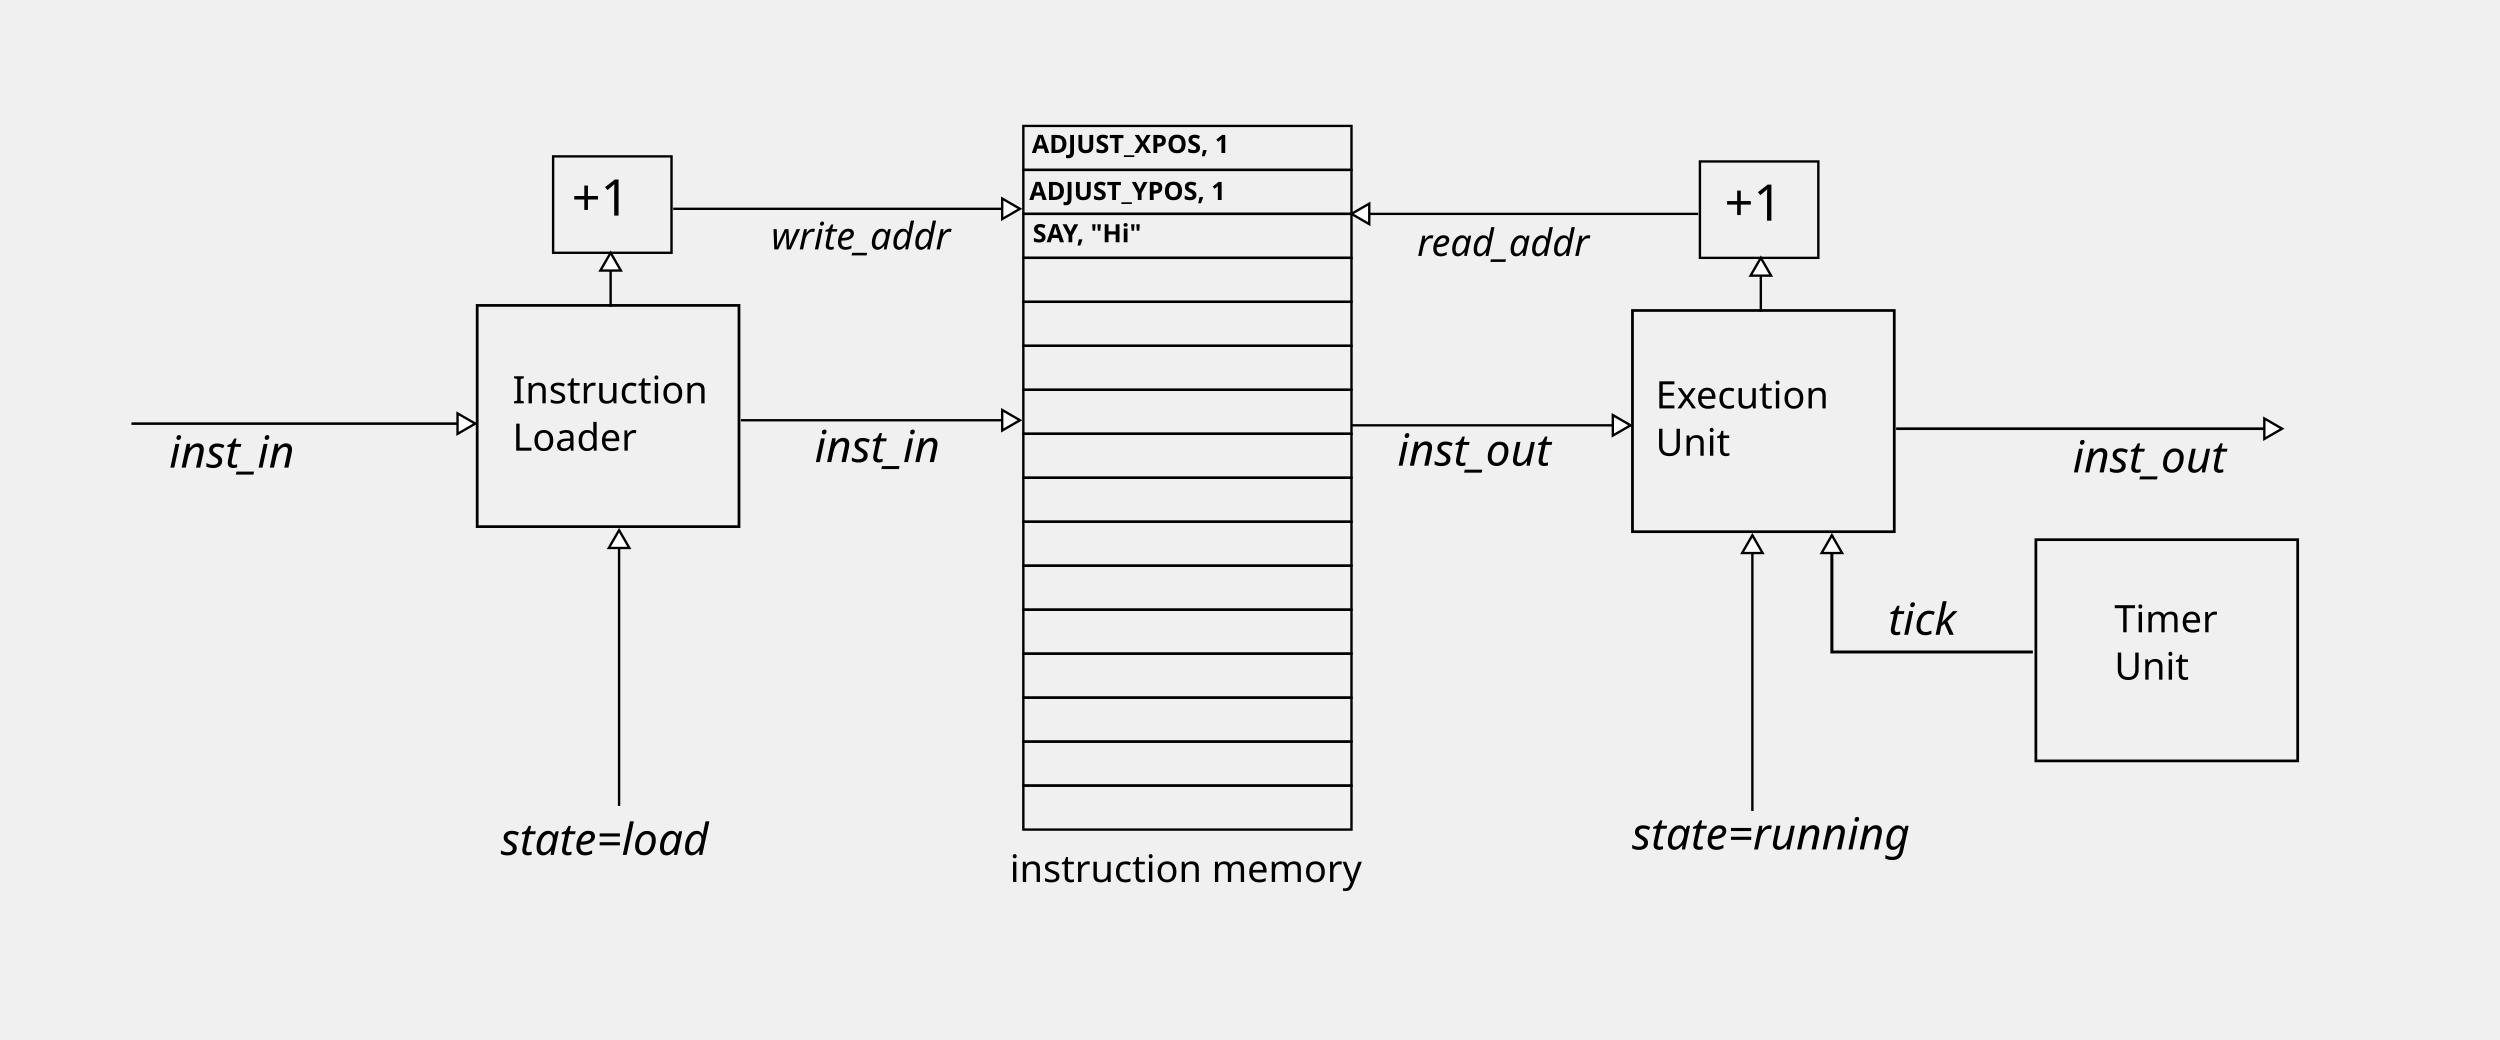
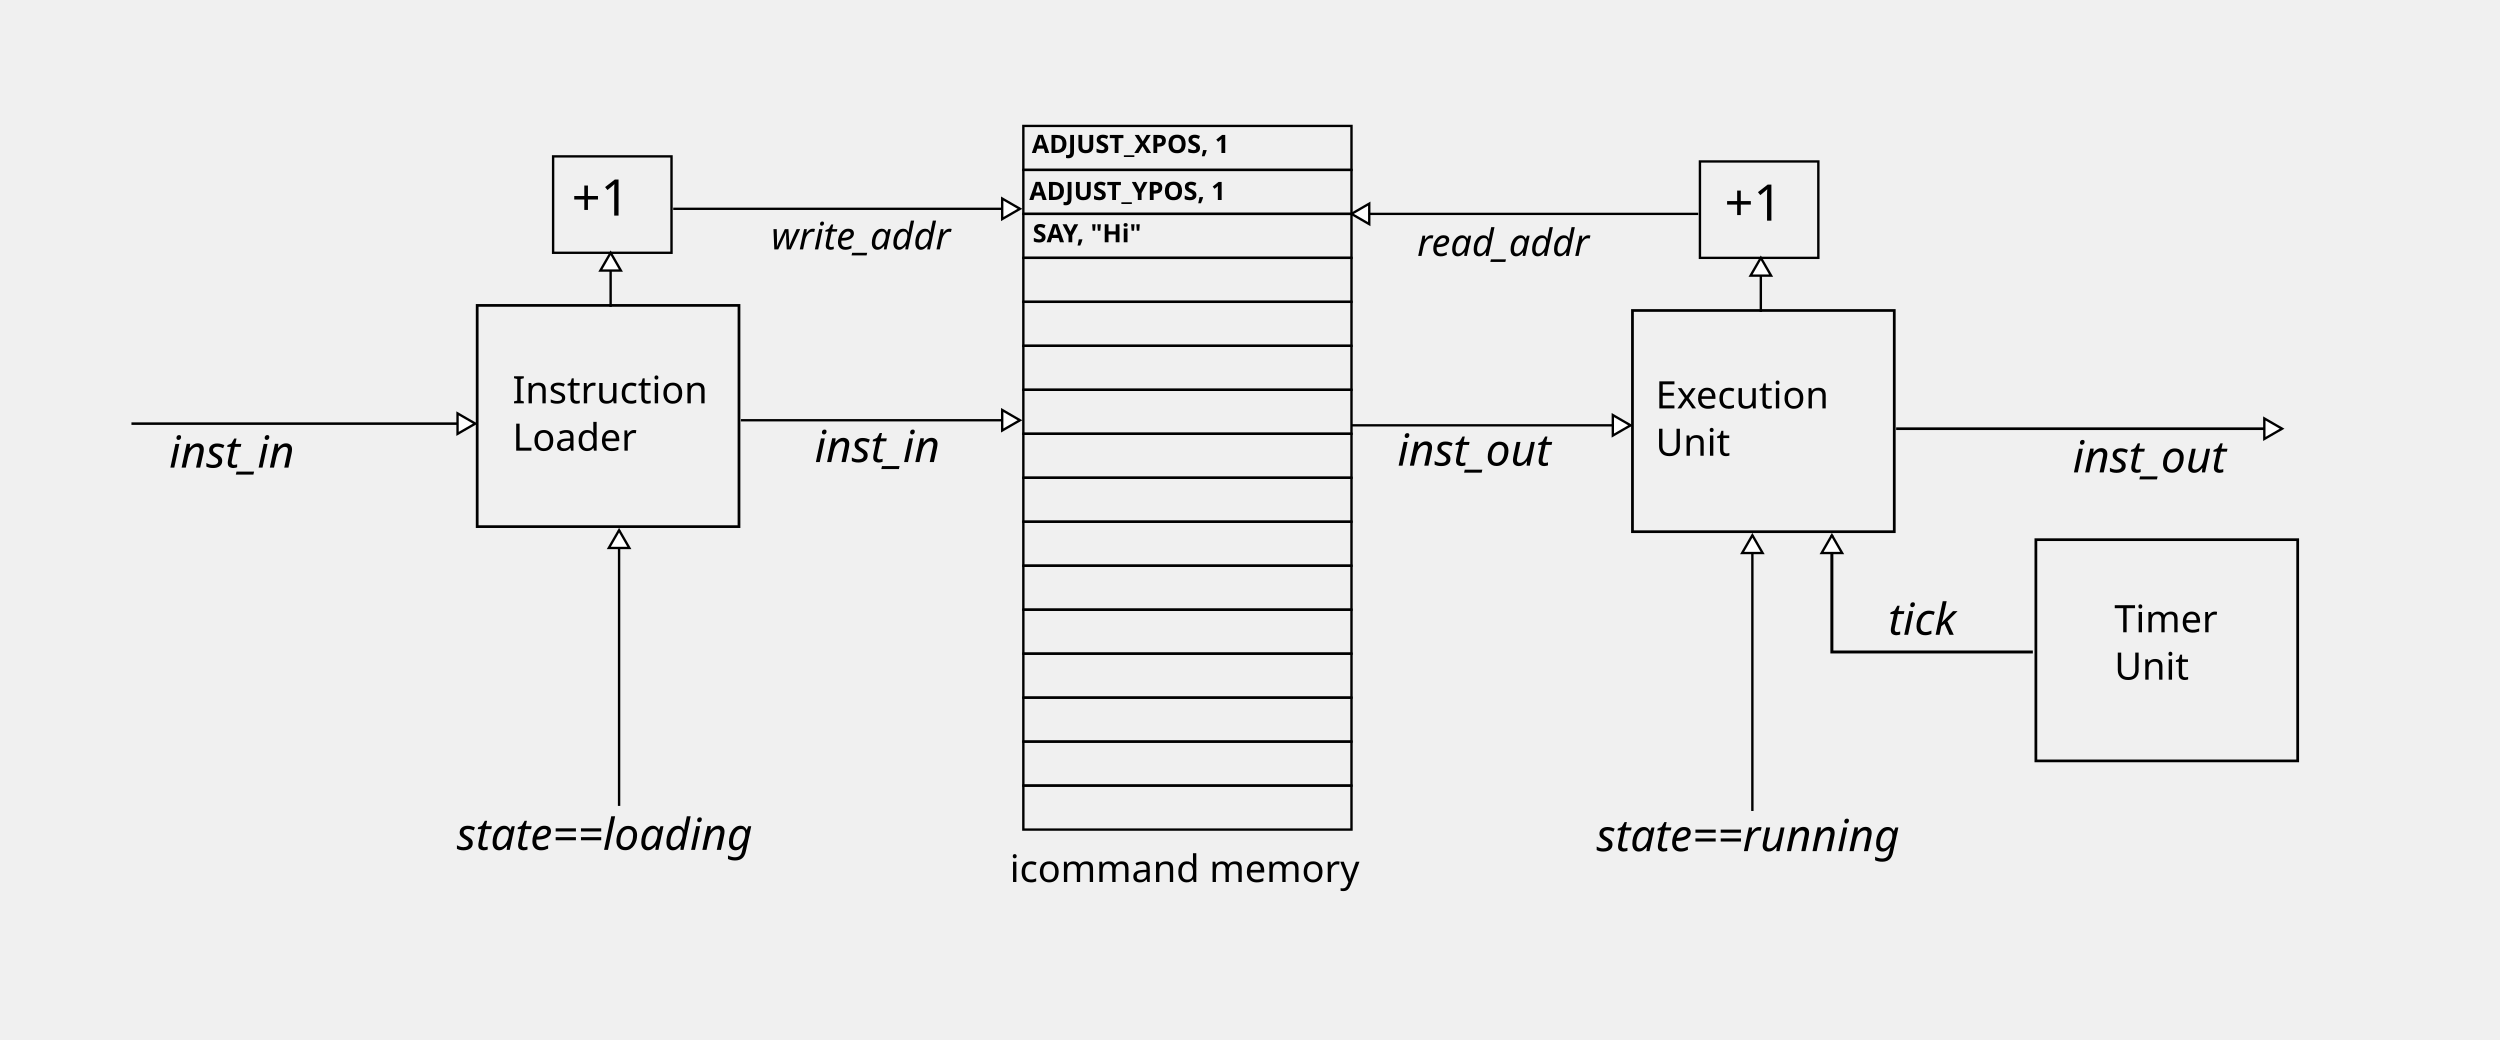
<svg xmlns="http://www.w3.org/2000/svg" width="279.324mm" height="116.123mm" viewBox="0 0 279.324 116.123" version="1.1" id="svg17651">
  <defs id="defs17645">
    </defs>
  <g id="layer1" transform="translate(331.5758,91.27294)">
    <g id="g18002" transform="matrix(-0.9404195,0,0,-0.9529421,-323.4267,99.55804)">
      <g id="g65" transform="matrix(0.0862873,0,0,0.08367568,-64.3058,158.0724)">
        <flowRoot xml:space="preserve" id="flowRoot223" style="font-style:normal;font-weight:normal;font-size:40px;line-height:1.25;font-family:sans-serif;letter-spacing:0px;word-spacing:0px;fill:#000000;fill-opacity:1;stroke:none" transform="matrix(-3.260573,0,0,-3.318155,-76.59939,177.0982)">
          <flowRegion id="flowRegion225">
            <rect id="rect227" width="664.286" height="334.286" x="-49.286" y="-49.77" />
          </flowRegion>
          <flowPara id="flowPara229" />
        </flowRoot>
        <rect style="fill:none;stroke:#000000;stroke-width:3.289" id="rect371" width="451.822" height="61.623" x="563.356" y="596.68" transform="scale(-1)" />
        <rect style="fill:none;stroke:#000000;stroke-width:3.289" id="rect371-3" width="451.822" height="61.623" x="563.356" y="535.057" transform="scale(-1)" />
        <rect style="fill:none;stroke:#000000;stroke-width:3.289" id="rect371-5" width="451.822" height="61.623" x="563.356" y="473.434" transform="scale(-1)" />
        <rect style="fill:none;stroke:#000000;stroke-width:3.289" id="rect371-6" width="451.822" height="61.623" x="563.356" y="411.812" transform="scale(-1)" />
        <rect style="fill:none;stroke:#000000;stroke-width:3.289" id="rect371-2" width="451.822" height="61.623" x="563.356" y="350.189" transform="scale(-1)" />
        <rect style="fill:none;stroke:#000000;stroke-width:3.289" id="rect371-3-9" width="451.822" height="61.623" x="563.356" y="288.566" transform="scale(-1)" />
        <rect style="fill:none;stroke:#000000;stroke-width:3.289" id="rect371-5-1" width="451.822" height="61.623" x="563.356" y="226.943" transform="scale(-1)" />
        <rect style="fill:none;stroke:#000000;stroke-width:3.289" id="rect371-6-2" width="451.822" height="61.623" x="563.356" y="165.32" transform="scale(-1)" />
        <rect style="fill:none;stroke:#000000;stroke-width:3.289" id="rect371-7" width="451.822" height="61.623" x="563.356" y="103.697" transform="scale(-1)" />
        <rect style="fill:none;stroke:#000000;stroke-width:3.289" id="rect371-3-0" width="451.822" height="61.623" x="563.356" y="42.074" transform="scale(-1)" />
        <rect style="fill:none;stroke:#000000;stroke-width:3.289" id="rect371-5-9" width="451.822" height="61.623" x="563.356" y="-19.548" transform="scale(-1)" />
        <rect style="fill:none;stroke:#000000;stroke-width:3.289" id="rect371-6-3" width="451.822" height="61.623" x="563.356" y="-81.171" transform="scale(-1)" />
        <rect style="fill:none;stroke:#000000;stroke-width:3.289" id="rect371-2-6" width="451.822" height="61.623" x="563.356" y="-142.794" transform="scale(-1)" />
        <rect style="fill:none;stroke:#000000;stroke-width:3.289" id="rect371-3-9-0" width="451.822" height="61.623" x="563.356" y="-204.417" transform="scale(-1)" />
        <rect style="fill:none;stroke:#000000;stroke-width:3.289" id="rect371-5-1-6" width="451.822" height="61.623" x="563.356" y="-266.04" transform="scale(-1)" />
        <rect style="fill:none;stroke:#000000;stroke-width:3.289" id="rect371-6-2-2" width="451.822" height="61.623" x="563.356" y="-327.663" transform="scale(-1)" />
        <text xml:space="preserve" style="font-style:normal;font-weight:normal;font-size:131.57px;line-height:1.25;font-family:sans-serif;letter-spacing:0px;word-spacing:0px;fill:#000000;fill-opacity:1;stroke:none;stroke-width:3.289" x="549.514" y="725.399" id="text464" transform="scale(-0.9912852,-1.008791)">
-           <tspan x="549.514" y="725.399" style="font-size:52.628px;line-height:0;stroke-width:3.289" id="tspan466">instruction memory</tspan>
+           <tspan x="549.514" y="725.399" style="font-size:52.628px;line-height:0;stroke-width:3.289" id="tspan466">icommand memory</tspan>
        </text>
        <text xml:space="preserve" style="font-style:normal;font-variant:normal;font-weight:bold;font-stretch:normal;font-size:35.085px;line-height:1.25;font-family:sans-serif;-inkscape-font-specification:'sans-serif Bold';letter-spacing:0px;word-spacing:0px;fill:#000000;fill-opacity:1;stroke:none;stroke-width:3.289" x="580.056" y="-287.216" id="text472" transform="scale(-0.9912852,-1.008791)">
          <tspan id="tspan470" x="580.056" y="-287.216" style="stroke-width:3.289">ADJUST_XPOS, 1</tspan>
        </text>
        <text xml:space="preserve" style="font-style:normal;font-variant:normal;font-weight:bold;font-stretch:normal;font-size:35.085px;line-height:1.25;font-family:sans-serif;-inkscape-font-specification:'sans-serif Bold';letter-spacing:0px;word-spacing:0px;fill:#000000;fill-opacity:1;stroke:none;stroke-width:3.289" x="576.575" y="-221.947" id="text472-6" transform="scale(-0.9912852,-1.008791)">
          <tspan id="tspan470-1" x="576.575" y="-221.947" style="stroke-width:3.289">ADJUST_YPOS, 1</tspan>
        </text>
        <text xml:space="preserve" style="font-style:normal;font-variant:normal;font-weight:bold;font-stretch:normal;font-size:35.085px;line-height:1.25;font-family:sans-serif;-inkscape-font-specification:'sans-serif Bold';letter-spacing:0px;word-spacing:0px;fill:#000000;fill-opacity:1;stroke:none;stroke-width:3.289" x="581.274" y="-163.21" id="text472-8" transform="scale(-0.9912852,-1.008791)">
          <tspan id="tspan470-7" x="581.274" y="-163.21" style="stroke-width:3.289">SAY, "Hi" </tspan>
        </text>
        <rect style="fill:none;stroke:#000000;stroke-width:3.289" id="rect500" width="163.029" height="135.096" x="-84.1" y="-285.001" transform="scale(-1)" />
        <text xml:space="preserve" style="font-style:normal;font-variant:normal;font-weight:normal;font-stretch:normal;font-size:70.17px;line-height:1.25;font-family:sans-serif;-inkscape-font-specification:sans-serif;letter-spacing:0px;word-spacing:0px;fill:#000000;fill-opacity:1;stroke:none;stroke-width:3.289" x="-58.996" y="-200.286" id="text504" transform="scale(-0.9912852,-1.008791)">
          <tspan id="tspan502" x="-58.996" y="-200.286" style="stroke-width:3.289">+1</tspan>
        </text>
        <text xml:space="preserve" style="font-style:normal;font-variant:normal;font-weight:normal;font-stretch:normal;font-size:70.17px;line-height:1.25;font-family:sans-serif;-inkscape-font-specification:sans-serif;letter-spacing:0px;word-spacing:0px;fill:#000000;fill-opacity:1;stroke:none;stroke-width:3.289" x="218.24" y="-153.297" id="text510" transform="scale(-0.9912852,-1.008791)">
          <tspan id="tspan508" x="218.24" y="-153.297" style="font-style:italic;font-variant:normal;font-weight:normal;font-stretch:normal;font-size:52.628px;font-family:sans-serif;-inkscape-font-specification:'sans-serif Italic';stroke-width:3.289">write_addr</tspan>
        </text>
        <rect style="fill:none;stroke:#000000;stroke-width:3.796" id="rect512" width="360.48" height="309.973" x="-188.648" y="-76.176" transform="scale(-1)" />
        <text xml:space="preserve" style="font-style:normal;font-variant:normal;font-weight:normal;font-stretch:normal;font-size:52.628px;line-height:1.25;font-family:sans-serif;-inkscape-font-specification:sans-serif;letter-spacing:0px;word-spacing:0px;fill:#000000;fill-opacity:1;stroke:none;stroke-width:3.289" x="-141.226" y="60.503" id="text522" transform="scale(-0.9912852,-1.008791)">
          <tspan id="tspan520" x="-141.226" y="60.503" style="font-size:52.628px;stroke-width:3.289">Instruction</tspan>
          <tspan x="-141.226" y="126.288" style="font-size:52.628px;stroke-width:3.289" id="tspan524">Loader</tspan>
        </text>
        <text xml:space="preserve" style="font-style:normal;font-variant:normal;font-weight:normal;font-stretch:normal;font-size:61.399px;line-height:1.25;font-family:sans-serif;-inkscape-font-specification:sans-serif;letter-spacing:0px;word-spacing:0px;fill:#000000;fill-opacity:1;stroke:none;stroke-width:3.289" x="-618.166" y="149.782" id="text543" transform="scale(-0.9912852,-1.008791)">
          <tspan id="tspan541" x="-618.166" y="149.782" style="font-style:italic;font-variant:normal;font-weight:normal;font-stretch:normal;font-family:sans-serif;-inkscape-font-specification:'sans-serif Italic';stroke-width:3.289">inst_in</tspan>
        </text>
        <text xml:space="preserve" style="font-style:normal;font-variant:normal;font-weight:normal;font-stretch:normal;font-size:61.399px;line-height:1.25;font-family:sans-serif;-inkscape-font-specification:sans-serif;letter-spacing:0px;word-spacing:0px;fill:#000000;fill-opacity:1;stroke:none;stroke-width:3.289" x="278.392" y="142.129" id="text543-0" transform="scale(-0.9912852,-1.008791)">
          <tspan id="tspan541-2" x="278.392" y="142.129" style="font-style:italic;font-variant:normal;font-weight:normal;font-stretch:normal;font-family:sans-serif;-inkscape-font-specification:'sans-serif Italic';stroke-width:3.289">inst_in</tspan>
        </text>
        <path style="fill:none;stroke:#000000;stroke-width:3.289px;stroke-linecap:butt;stroke-linejoin:miter;stroke-opacity:1" d="M -81.257,211.528 H -558.699" id="path604" />
        <path style="fill:none;stroke:#000000;stroke-width:3.289px;stroke-linecap:butt;stroke-linejoin:miter;stroke-opacity:1" d="M 4.915,74.061 V 149.905" id="path606" />
        <path style="fill:none;stroke:#000000;stroke-width:3.545px;stroke-linecap:butt;stroke-linejoin:miter;stroke-opacity:1" d="M 664.681,-89.476 H 191.233" id="path608" />
        <path style="fill:none;stroke:#000000;stroke-width:3.289px;stroke-linecap:butt;stroke-linejoin:miter;stroke-opacity:1" d="M -174.417,-84.736 H -558.699" id="path610" />
        <path style="fill:none;stroke:#000000;stroke-width:3.289px;stroke-linecap:butt;stroke-linejoin:miter;stroke-opacity:1" d="m -6.73,-625.121 v 386.328" id="path612" />
-         <text xml:space="preserve" style="font-style:normal;font-variant:normal;font-weight:normal;font-stretch:normal;font-size:61.399px;line-height:1.25;font-family:sans-serif;-inkscape-font-specification:sans-serif;letter-spacing:0px;word-spacing:0px;fill:#000000;fill-opacity:1;stroke:none;stroke-width:3.289" x="-157.673" y="687.808" id="text616" transform="scale(-0.9912852,-1.008791)">
-           <tspan id="tspan614" x="-157.673" y="687.808" style="stroke-width:3.289;-inkscape-font-specification:'sans-serif Italic';font-family:sans-serif;font-weight:normal;font-style:italic;font-stretch:normal;font-variant:normal">state=load</tspan>
+         <text xml:space="preserve" style="font-style:normal;font-variant:normal;font-weight:normal;font-stretch:normal;font-size:61.399px;line-height:1.25;font-family:sans-serif;-inkscape-font-specification:sans-serif;letter-spacing:0px;word-spacing:0px;fill:#000000;fill-opacity:1;stroke:none;stroke-width:3.289" x="-218.759" y="680.76" id="text616" transform="scale(-0.9912852,-1.008791)">
+           <tspan id="tspan614" x="-218.759" y="680.76" style="font-style:italic;font-variant:normal;font-weight:normal;font-stretch:normal;font-family:sans-serif;-inkscape-font-specification:'sans-serif Italic';stroke-width:3.289">state==loading</tspan>
        </text>
        <rect style="fill:none;stroke:#000000;stroke-width:3.289" id="rect500-9" width="163.029" height="135.096" x="-1657.977" y="-277.89" transform="scale(1,-1)" />
        <text xml:space="preserve" style="font-style:normal;font-variant:normal;font-weight:normal;font-stretch:normal;font-size:70.17px;line-height:1.25;font-family:sans-serif;-inkscape-font-specification:sans-serif;letter-spacing:0px;word-spacing:0px;fill:#000000;fill-opacity:1;stroke:none;stroke-width:3.289" x="1542.31" y="-193.238" id="text504-4" transform="scale(-0.9912852,-1.008791)">
          <tspan id="tspan502-7" x="1542.31" y="-193.238" style="stroke-width:3.289">+1</tspan>
        </text>
        <rect style="fill:none;stroke:#000000;stroke-width:3.796" id="rect512-8" width="360.48" height="309.973" x="-1762.525" y="-69.065" transform="scale(1,-1)" />
        <text xml:space="preserve" style="font-style:normal;font-variant:normal;font-weight:normal;font-stretch:normal;font-size:52.628px;line-height:1.25;font-family:sans-serif;-inkscape-font-specification:sans-serif;letter-spacing:0px;word-spacing:0px;fill:#000000;fill-opacity:1;stroke:none;stroke-width:3.289" x="1446.58" y="67.552" id="text522-4" transform="scale(-0.9912852,-1.008791)">
          <tspan x="1446.58" y="67.552" style="font-size:52.628px;stroke-width:3.289" id="tspan524-0">Execution</tspan>
          <tspan x="1446.58" y="133.337" style="font-size:52.628px;stroke-width:3.289" id="tspan763">Unit</tspan>
        </text>
        <path style="fill:none;stroke:#000000;stroke-width:3.289px;stroke-linecap:butt;stroke-linejoin:miter;stroke-opacity:1" d="m -1492.62,204.417 h 477.441" id="path604-3" />
        <path style="fill:none;stroke:#000000;stroke-width:3.289px;stroke-linecap:butt;stroke-linejoin:miter;stroke-opacity:1" d="M -1578.792,66.951 V 142.794" id="path606-6" />
        <path style="fill:none;stroke:#000000;stroke-width:3.756px;stroke-linecap:butt;stroke-linejoin:miter;stroke-opacity:1" d="m -2296.502,-96.587 h 531.391" id="path608-1" />
        <path style="fill:none;stroke:#000000;stroke-width:3.289px;stroke-linecap:butt;stroke-linejoin:miter;stroke-opacity:1" d="m -1399.461,-91.847 h 384.282" id="path610-0" />
        <path style="fill:none;stroke:#000000;stroke-width:3.289px;stroke-linecap:butt;stroke-linejoin:miter;stroke-opacity:1" d="M -1567.147,-632.232 V -245.904" id="path612-6" />
        <text xml:space="preserve" style="font-style:normal;font-variant:normal;font-weight:normal;font-stretch:normal;font-size:70.17px;line-height:1.25;font-family:sans-serif;-inkscape-font-specification:sans-serif;letter-spacing:0px;word-spacing:0px;fill:#000000;fill-opacity:1;stroke:none;stroke-width:3.289" x="1115.27" y="-144.21" id="text510-3" transform="scale(-0.9912852,-1.008791)">
          <tspan id="tspan508-2" x="1115.27" y="-144.21" style="font-style:italic;font-variant:normal;font-weight:normal;font-stretch:normal;font-size:52.628px;font-family:sans-serif;-inkscape-font-specification:'sans-serif Italic';stroke-width:3.289">read_addr</tspan>
        </text>
-         <text xml:space="preserve" style="font-style:normal;font-variant:normal;font-weight:normal;font-stretch:normal;font-size:61.399px;line-height:1.25;font-family:sans-serif;-inkscape-font-specification:sans-serif;letter-spacing:0px;word-spacing:0px;fill:#000000;fill-opacity:1;stroke:none;stroke-width:3.289" x="1413.692" y="680.155" id="text616-0" transform="scale(-0.9912852,-1.008791)">
-           <tspan id="tspan614-6" x="1413.692" y="680.155" style="font-style:italic;font-variant:normal;font-weight:normal;font-stretch:normal;font-family:sans-serif;-inkscape-font-specification:'sans-serif Italic';stroke-width:3.289">state=running</tspan>
+         <text xml:space="preserve" style="font-style:normal;font-variant:normal;font-weight:normal;font-stretch:normal;font-size:61.399px;line-height:1.25;font-family:sans-serif;-inkscape-font-specification:sans-serif;letter-spacing:0px;word-spacing:0px;fill:#000000;fill-opacity:1;stroke:none;stroke-width:3.289" x="1364.353" y="682.504" id="text616-0" transform="scale(-0.9912852,-1.008791)">
+           <tspan id="tspan614-6" x="1364.353" y="682.504" style="font-style:italic;font-variant:normal;font-weight:normal;font-stretch:normal;font-family:sans-serif;-inkscape-font-specification:'sans-serif Italic';stroke-width:3.289">state==running</tspan>
        </text>
        <rect style="fill:none;stroke:#000000;stroke-width:3.796" id="rect512-8-1" width="360.48" height="309.973" x="-2317.988" y="252.085" transform="scale(1,-1)" />
        <text xml:space="preserve" style="font-style:normal;font-variant:normal;font-weight:normal;font-stretch:normal;font-size:61.399px;line-height:1.25;font-family:sans-serif;-inkscape-font-specification:sans-serif;letter-spacing:0px;word-spacing:0px;fill:#000000;fill-opacity:1;stroke:none;stroke-width:3.289" x="1087.867" y="147.071" id="text543-0-5" transform="scale(-0.9912852,-1.008791)">
          <tspan id="tspan541-2-5" x="1087.867" y="147.071" style="font-style:italic;font-variant:normal;font-weight:normal;font-stretch:normal;font-family:sans-serif;-inkscape-font-specification:'sans-serif Italic';stroke-width:3.289">inst_out</tspan>
        </text>
        <text xml:space="preserve" style="font-style:normal;font-variant:normal;font-weight:normal;font-stretch:normal;font-size:61.399px;line-height:1.25;font-family:sans-serif;-inkscape-font-specification:sans-serif;letter-spacing:0px;word-spacing:0px;fill:#000000;fill-opacity:1;stroke:none;stroke-width:3.289" x="2025.825" y="156.469" id="text543-0-5-4" transform="scale(-0.9912852,-1.008791)">
          <tspan id="tspan541-2-5-7" x="2025.825" y="156.469" style="font-style:italic;font-variant:normal;font-weight:normal;font-stretch:normal;font-family:sans-serif;-inkscape-font-specification:'sans-serif Italic';stroke-width:3.289">inst_out</tspan>
        </text>
        <path style="fill:none;stroke:#000000;stroke-width:4.14px;stroke-linecap:butt;stroke-linejoin:miter;stroke-opacity:1" d="m -1953.343,-409.441 h 276.734 v 163.538" id="path852" />
        <text xml:space="preserve" style="font-style:normal;font-variant:normal;font-weight:normal;font-stretch:normal;font-size:52.628px;line-height:1.25;font-family:sans-serif;-inkscape-font-specification:sans-serif;letter-spacing:0px;word-spacing:0px;fill:#000000;fill-opacity:1;stroke:none;stroke-width:3.289" x="2083.749" y="378.504" id="text522-4-6" transform="scale(-0.9912852,-1.008791)">
          <tspan x="2083.749" y="378.504" style="font-size:52.628px;stroke-width:3.289" id="tspan763-6">Timer</tspan>
          <tspan x="2083.749" y="444.289" style="font-size:52.628px;stroke-width:3.289" id="tspan877">Unit</tspan>
        </text>
        <text xml:space="preserve" style="font-style:normal;font-variant:normal;font-weight:normal;font-stretch:normal;font-size:61.399px;line-height:1.25;font-family:sans-serif;-inkscape-font-specification:sans-serif;letter-spacing:0px;word-spacing:0px;fill:#000000;fill-opacity:1;stroke:none;stroke-width:3.289" x="1769.735" y="382.017" id="text543-0-5-4-9" transform="scale(-0.9912852,-1.008791)">
          <tspan id="tspan541-2-5-7-3" x="1769.735" y="382.017" style="font-style:italic;font-variant:normal;font-weight:normal;font-stretch:normal;font-family:sans-serif;-inkscape-font-specification:'sans-serif Italic';stroke-width:3.289">tick</tspan>
        </text>
        <path style="fill:#ffffff;stroke:#000000" id="path897" d="m 83.571,51.035 -3.75,2.165 -3.75,2.165 v -4.33 -4.33 l 3.75,2.165 z" transform="matrix(-3.260573,0,0,-3.318155,463.7241,79.8649)" />
        <path style="fill:#ffffff;stroke:#000000" id="path897-7" d="M 8,5.196 4.25,7.361 0.5,9.526 0.5,5.196 0.5,0.866 4.25,3.031 Z" transform="matrix(-3.260573,0,0,-3.318155,-532.614,-67.49452)" />
        <path style="fill:#ffffff;stroke:#000000" id="path897-4" d="M 8,5.196 4.25,7.361 0.5,9.526 0.5,5.196 0.5,0.866 4.25,3.031 Z" transform="matrix(-3.260573,0,0,-3.318155,-532.614,228.7694)" />
        <path style="fill:#ffffff;stroke:#000000" id="path897-4-5" d="M 8,5.196 4.25,7.361 0.5,9.526 0.5,5.196 0.5,0.866 4.25,3.031 Z" transform="matrix(3.260573,0,0,3.318155,-1041.263,187.1754)" />
        <path style="fill:#ffffff;stroke:#000000" id="path897-4-2" d="M 8,5.196 4.25,7.361 0.5,9.526 0.5,5.196 0.5,0.866 4.25,3.031 Z" transform="matrix(-3.260573,0,0,-3.318155,-1373.376,-74.60514)" />
        <path style="fill:#ffffff;stroke:#000000" id="path897-4-54" d="M 8,5.196 4.25,7.361 0.5,9.526 0.5,5.196 0.5,0.866 4.25,3.031 Z" transform="matrix(-3.260573,0,0,-3.318155,-2270.417,-79.34536)" />
        <path style="fill:#ffffff;stroke:#000000" id="path897-4-7" d="M 8,5.196 4.25,7.361 0.5,9.526 0.5,5.196 0.5,0.866 4.25,3.031 Z" transform="matrix(0,3.318155,-3.260573,0,-1561.85,116.2489)" />
        <path style="fill:#ffffff;stroke:#000000" id="path897-4-7-4" d="M 8,5.196 4.25,7.361 0.5,9.526 0.5,5.196 0.5,0.866 4.25,3.031 Z" transform="matrix(0,3.318155,-3.260573,0,-1550.205,-272.4492)" />
        <path style="fill:#ffffff;stroke:#000000" id="path897-4-7-43" d="M 8,5.196 4.25,7.361 0.5,9.526 0.5,5.196 0.5,0.866 4.25,3.031 Z" transform="matrix(0,3.318155,-3.260573,0,-1659.667,-272.4489)" />
        <path style="fill:#ffffff;stroke:#000000" id="path897-4-7-0" d="M 8,5.196 4.25,7.361 0.5,9.526 0.5,5.196 0.5,0.866 4.25,3.031 Z" transform="matrix(0,3.318155,-3.260573,0,10.21239,-265.3386)" />
        <path style="fill:#ffffff;stroke:#000000" id="path897-4-7-7" d="M 8,5.196 4.25,7.361 0.5,9.526 0.5,5.196 0.5,0.866 4.25,3.031 Z" transform="matrix(0,3.318155,-3.260573,0,21.8573,123.3596)" />
      </g>
    </g>
  </g>
</svg>
